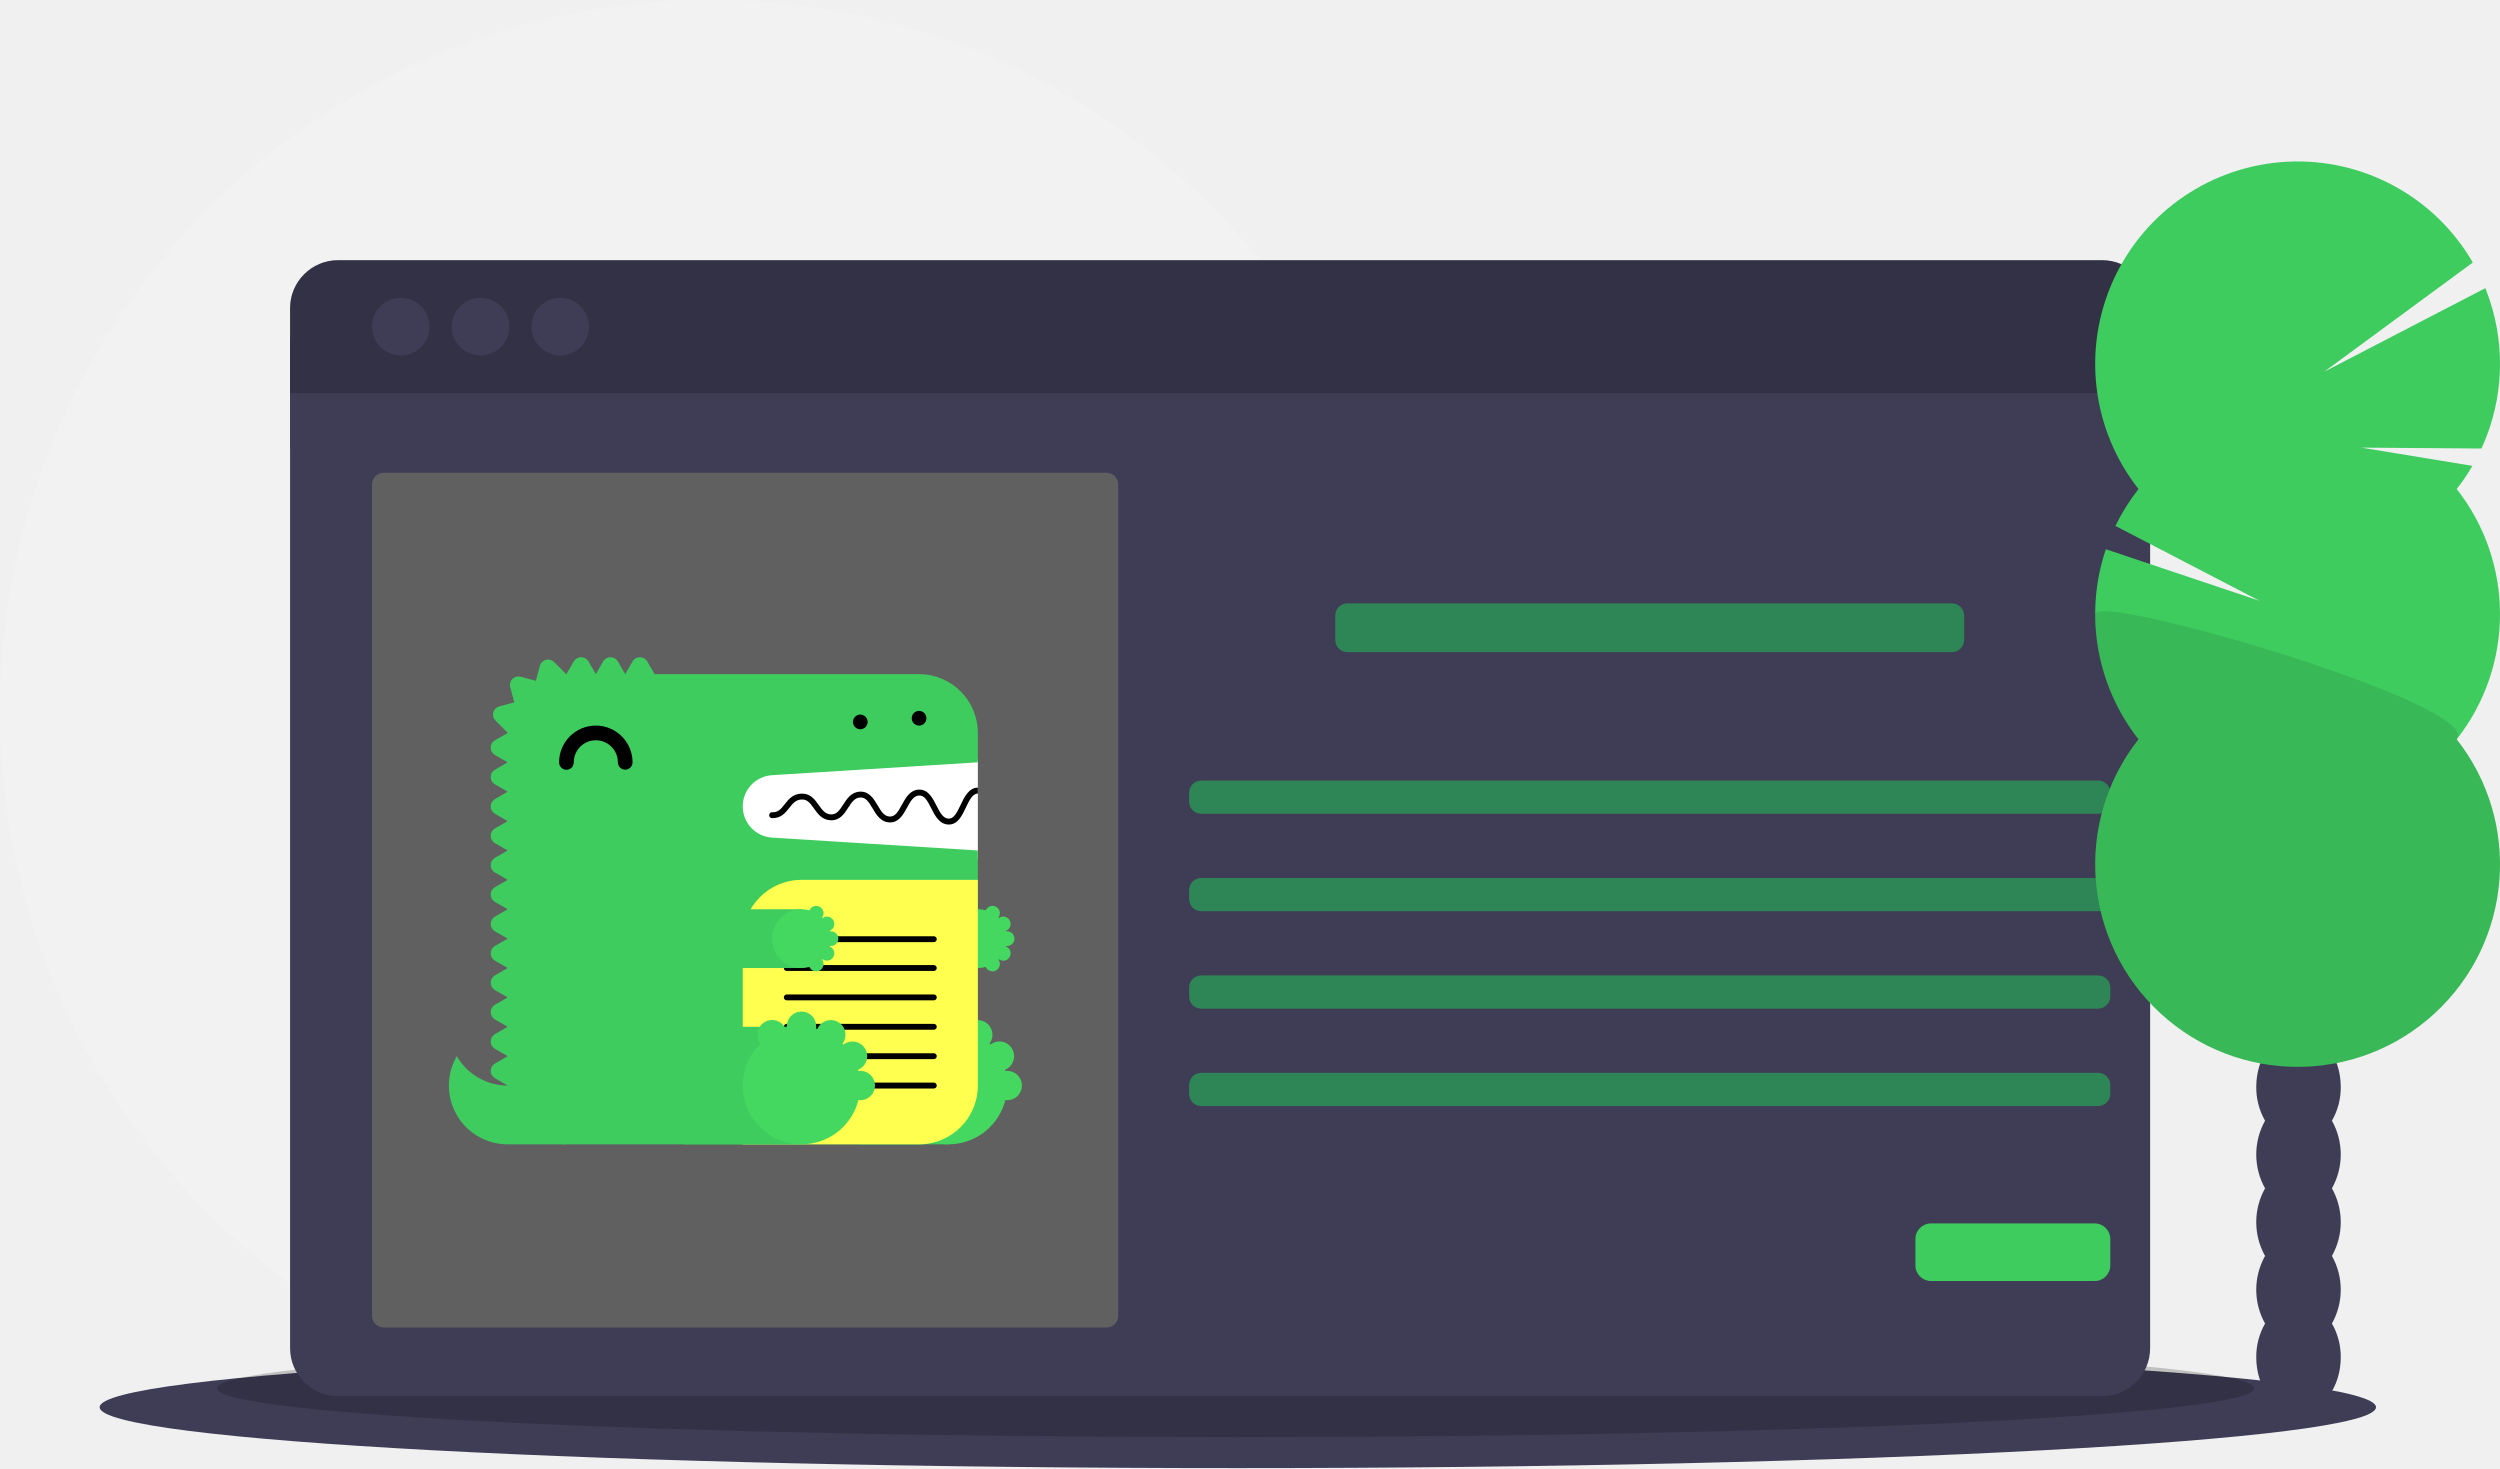
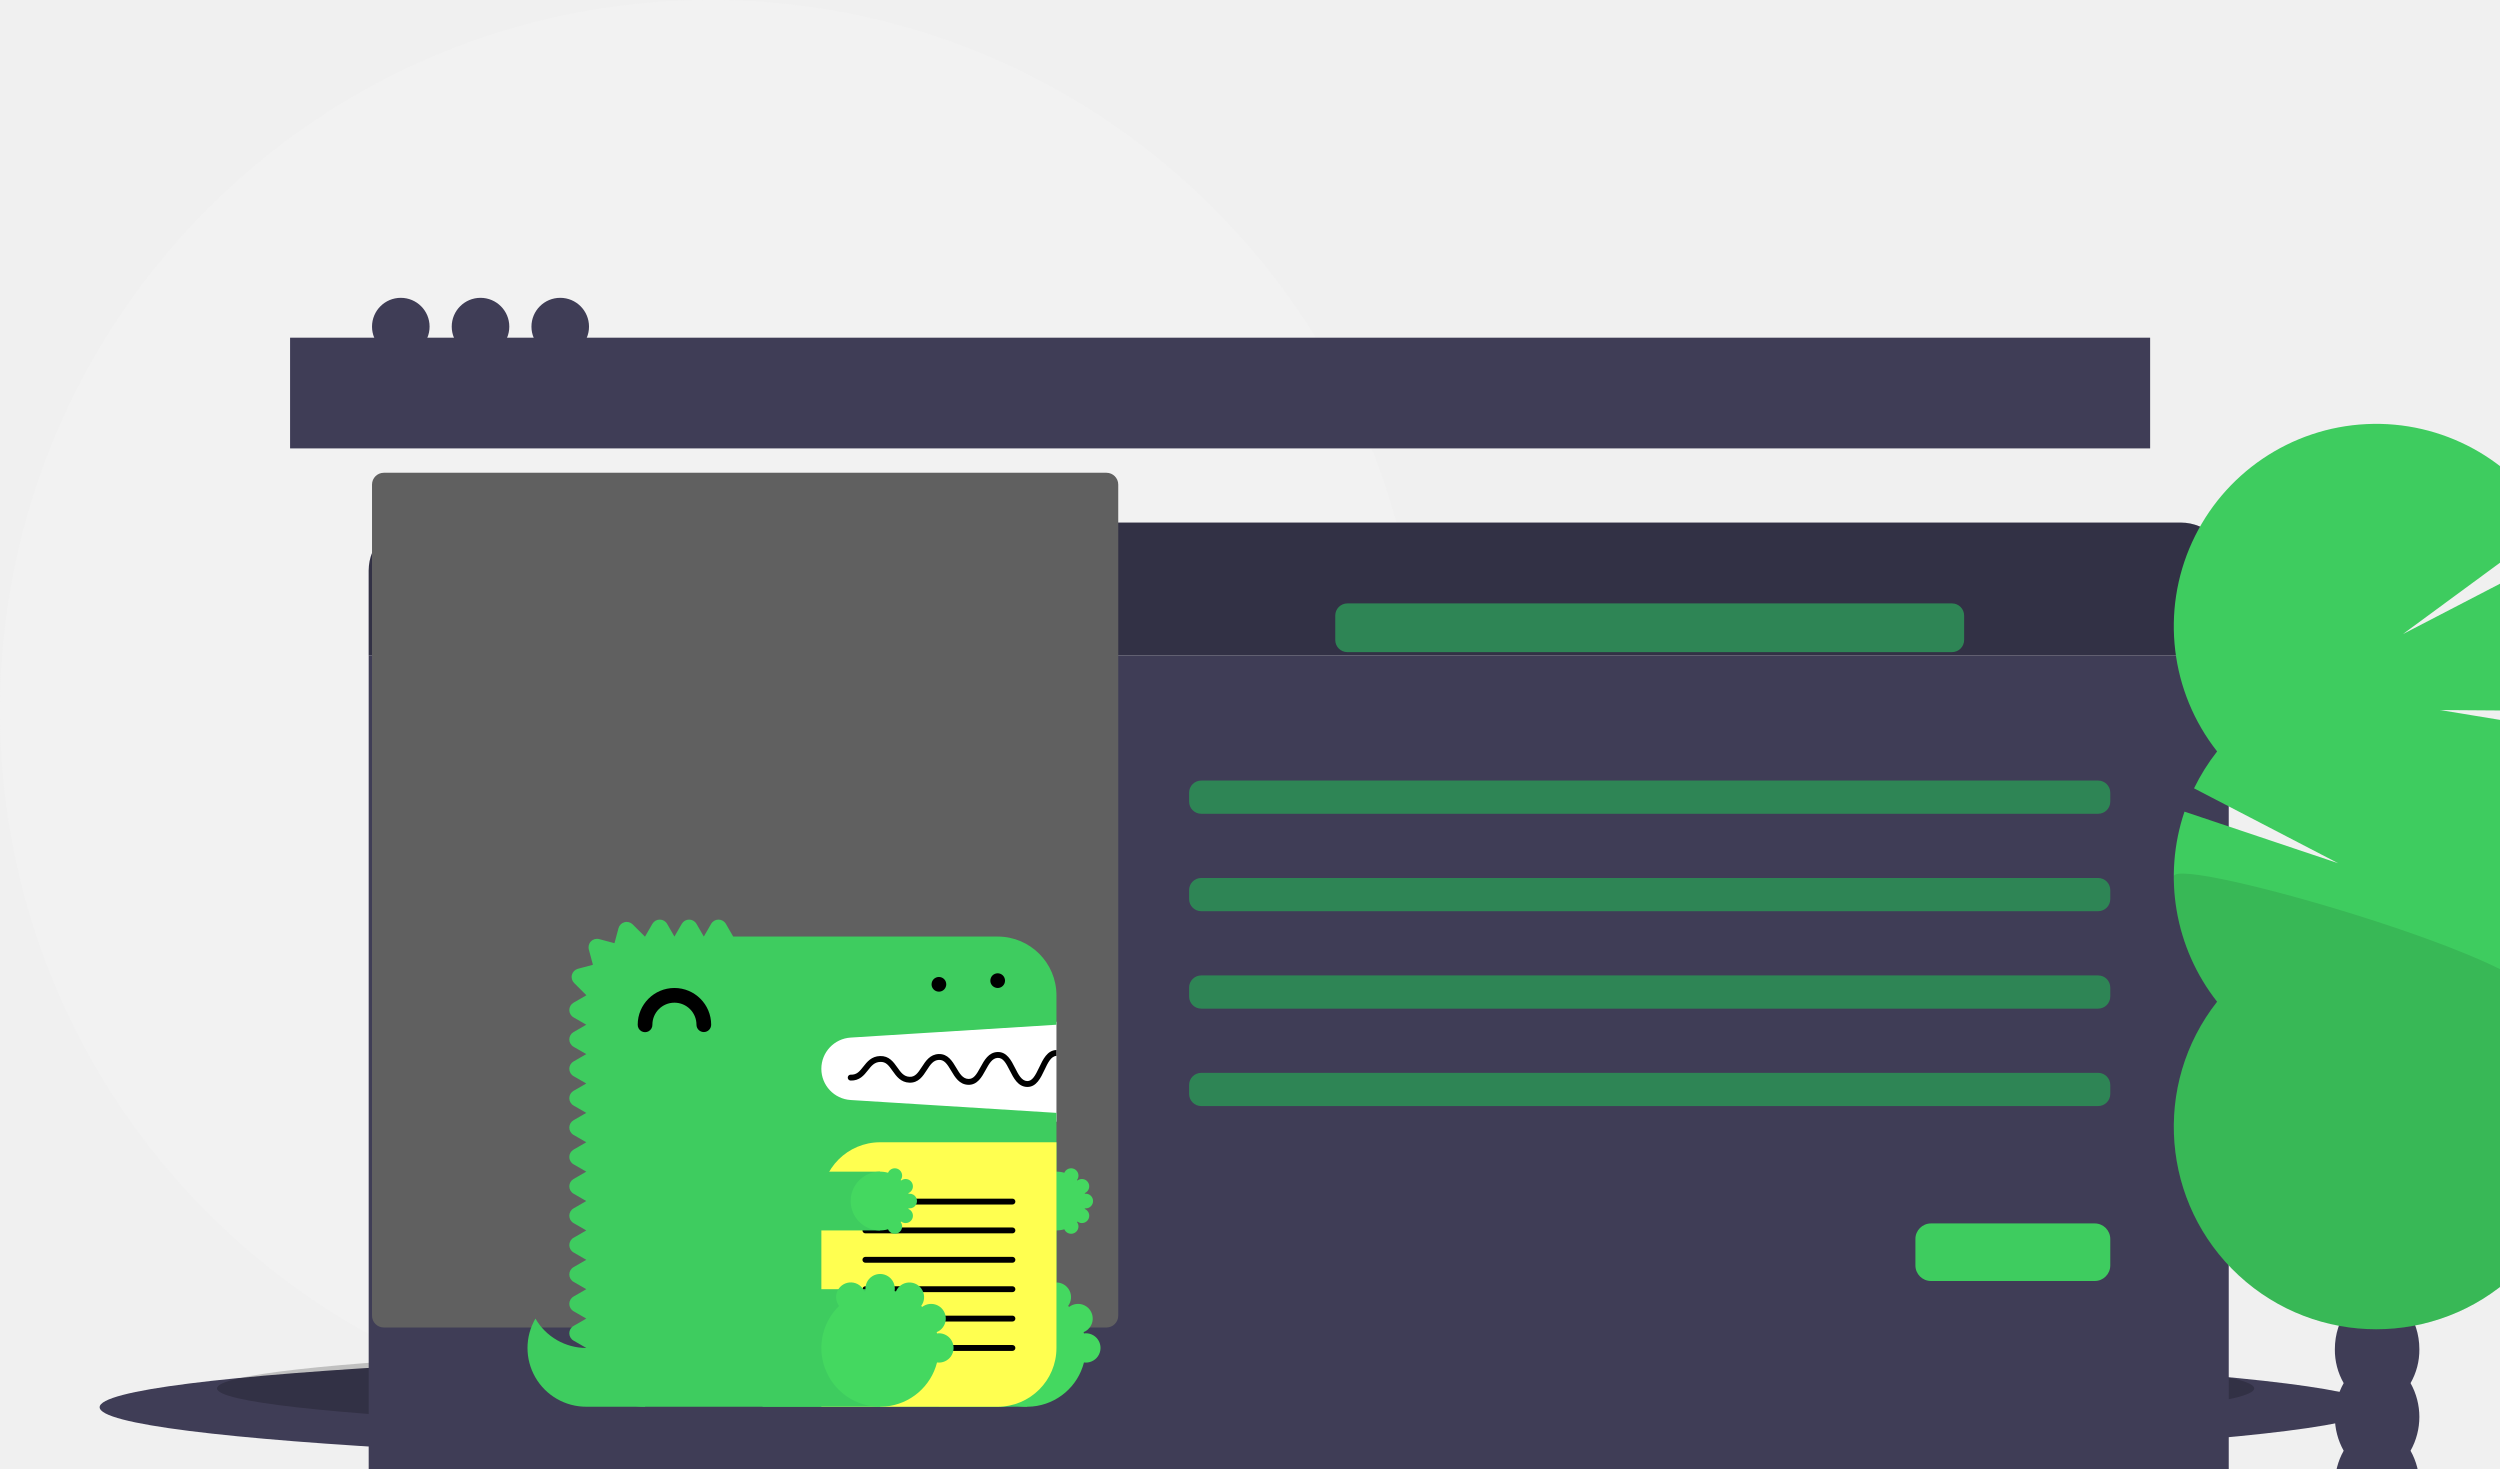
<svg xmlns="http://www.w3.org/2000/svg" width="1129" height="663" viewBox="0 0 1129 663">
  <circle cx="321" cy="321" r="321" fill="#f2f2f2" />
  <ellipse cx="559" cy="635.5" rx="514" ry="27.5" fill="#3f3d56" />
  <ellipse cx="558" cy="627" rx="460" ry="22" opacity="0.2" />
  <rect x="131" y="152.5" width="840" height="50" fill="#3f3d56" />
-   <path d="M166.5,727.33A21.67,21.67,0,0,0,188.17,749H984.83A21.67,21.67,0,0,0,1006.5,727.33V296h-840Z" transform="translate(-35.5 -118.5)" fill="#3f3d56" />
-   <path d="M984.83,236H188.17A21.67,21.67,0,0,0,166.5,257.67V296h840V257.67A21.67,21.67,0,0,0,984.83,236Z" transform="translate(-35.5 -118.5)" fill="#3f3d56" />
-   <path d="M984.83,236H188.17A21.67,21.67,0,0,0,166.5,257.67V296h840V257.67A21.67,21.67,0,0,0,984.83,236Z" transform="translate(-35.5 -118.5)" opacity="0.2" />
+   <path d="M166.5,727.33A21.67,21.67,0,0,0,188.17,749H984.83A21.67,21.67,0,0,0,1006.5,727.33V296h-840Z" transform="translate(-35.5 -118.5![](" fill="#3f3d56" />
+   <path d="M984.83,236H188.17A21.67,21.67,0,0,0,166.5,257.67V296h840V257.67A21.67,21.67,0,0,0,984.83,236Z" transform="translate(-35.5 -118.5![](" fill="#3f3d56" />
+   <path d="M984.83,236H188.17A21.67,21.67,0,0,0,166.5,257.67V296h840V257.67A21.67,21.67,0,0,0,984.83,236Z" transform="translate(-35.5 -118.5![](" opacity="0.2" />
  <circle cx="181" cy="147.5" r="13" fill="#3f3d56" />
  <circle cx="217" cy="147.5" r="13" fill="#3f3d56" />
  <circle cx="253" cy="147.5" r="13" fill="#3f3d56" />
  <rect x="168" y="213.5" width="337" height="386" rx="5.335" fill="#606060" />
  <rect x="603" y="272.5" width="284" height="22" rx="5.476" fill="#2e8555" />
  <rect x="537" y="352.5" width="416" height="15" rx="5.476" fill="#2e8555" />
  <rect x="537" y="396.5" width="416" height="15" rx="5.476" fill="#2e8555" />
  <rect x="537" y="440.5" width="416" height="15" rx="5.476" fill="#2e8555" />
  <rect x="537" y="484.5" width="416" height="15" rx="5.476" fill="#2e8555" />
  <rect x="865" y="552.5" width="88" height="26" rx="7.028" fill="#3ecc5f" />
-   <path d="M1088.603,624.616a30.114,30.114,0,0,0,3.983-15.266c0-13.797-8.544-24.981-19.083-24.981s-19.083,11.184-19.083,24.981a30.114,30.114,0,0,0,3.983,15.266,31.248,31.248,0,0,0,0,30.532,31.248,31.248,0,0,0,0,30.532,31.248,31.248,0,0,0,0,30.532,30.114,30.114,0,0,0-3.983,15.266c0,13.797,8.544,24.981,19.083,24.981s19.083-11.184,19.083-24.981a30.114,30.114,0,0,0-3.983-15.266,31.248,31.248,0,0,0,0-30.532,31.248,31.248,0,0,0,0-30.532,31.248,31.248,0,0,0,0-30.532Z" transform="translate(-35.5 -118.5)" fill="#3f3d56" />
+   <path d="M1088.603,624.616a30.114,30.114,0,0,0,3.983-15.266c0-13.797-8.544-24.981-19.083-24.981s-19.083,11.184-19.083,24.981a30.114,30.114,0,0,0,3.983,15.266,31.248,31.248,0,0,0,0,30.532,31.248,31.248,0,0,0,0,30.532,31.248,31.248,0,0,0,0,30.532,30.114,30.114,0,0,0-3.983,15.266c0,13.797,8.544,24.981,19.083,24.981s19.083-11.184,19.083-24.981a30.114,30.114,0,0,0-3.983-15.266,31.248,31.248,0,0,0,0-30.532,31.248,31.248,0,0,0,0-30.532,31.248,31.248,0,0,0,0-30.532Z" transform="translate(-35.5 -118.5![](" fill="#3f3d56" />
  <ellipse cx="1038.003" cy="460.318" rx="19.083" ry="24.981" fill="#3f3d56" />
  <ellipse cx="1038.003" cy="429.786" rx="19.083" ry="24.981" fill="#3f3d56" />
-   <path d="M1144.939,339.345a91.611,91.611,0,0,0,7.107-10.461l-50.141-8.235,54.229.403a91.566,91.566,0,0,0,1.746-72.426l-72.754,37.741,67.097-49.321a91.413,91.413,0,1,0-150.971,102.298,91.458,91.458,0,0,0-10.425,16.669l65.087,33.814-69.4-23.292a91.46,91.46,0,0,0,14.738,85.837,91.406,91.406,0,1,0,143.689,0,91.418,91.418,0,0,0,0-113.029Z" transform="translate(-35.5 -118.5)" fill="#3ecc5f" fill-rule="evenodd" />
-   <path d="M981.688,395.859a91.013,91.013,0,0,0,19.561,56.514,91.406,91.406,0,1,0,143.689,0C1157.19,436.821,981.688,385.6,981.688,395.859Z" transform="translate(-35.5 -118.5)" opacity="0.1" />
-   <path d="M365.62,461.436H477.094v45.12H365.62Z" transform="translate(-35.5 -118.5)" fill="#fff" fill-rule="evenodd" />
-   <path d="M264.763,608.741a26.509,26.509,0,0,1-22.962-13.271,26.51,26.51,0,0,0,22.962,39.812H291.304V608.741Z" transform="translate(-35.5 -118.5)" fill="#3ecc5f" fill-rule="evenodd" />
-   <path d="M384.172,468.571l92.922-5.807V449.493a26.541,26.541,0,0,0-26.541-26.541H331.116l-3.318-5.746a3.83,3.83,0,0,0-6.635,0l-3.318,5.746-3.318-5.746a3.83,3.83,0,0,0-6.635,0l-3.318,5.746L301.257,417.205a3.83,3.83,0,0,0-6.635,0L291.304,422.951c-.029,0-.056.004-.086.004l-5.497-5.495a3.829,3.829,0,0,0-6.407,1.717l-1.817,6.773L270.607,424.103a3.83,3.83,0,0,0-4.691,4.693l1.845,6.891-6.771,1.814a3.832,3.832,0,0,0-1.72,6.41l5.497,5.497c0,.028-.004.056-.004.085l-5.746,3.318a3.83,3.83,0,0,0,0,6.635l5.746,3.318L259.016,466.081a3.83,3.83,0,0,0,0,6.635l5.746,3.318-5.746,3.318a3.83,3.83,0,0,0,0,6.635l5.746,3.318-5.746,3.318a3.83,3.83,0,0,0,0,6.635l5.746,3.318-5.746,3.318a3.83,3.83,0,0,0,0,6.635l5.746,3.318-5.746,3.318a3.83,3.83,0,0,0,0,6.635l5.746,3.318-5.746,3.318a3.83,3.83,0,0,0,0,6.635l5.746,3.318-5.746,3.318a3.83,3.83,0,0,0,0,6.635l5.746,3.318L259.016,558.976a3.83,3.83,0,0,0,0,6.635l5.746,3.318-5.746,3.318a3.83,3.83,0,0,0,0,6.635l5.746,3.318-5.746,3.318a3.83,3.83,0,0,0,0,6.635l5.746,3.318-5.746,3.318a3.83,3.83,0,0,0,0,6.635l5.746,3.318A26.541,26.541,0,0,0,291.304,635.283H450.553A26.541,26.541,0,0,0,477.094,608.741V502.575l-92.922-5.807a14.126,14.126,0,0,1,0-28.198" transform="translate(-35.5 -118.5)" fill="#3ecc5f" fill-rule="evenodd" />
-   <path d="M424.011,635.283h39.812V582.2H424.011Z" transform="translate(-35.5 -118.5)" fill="#3ecc5f" fill-rule="evenodd" />
-   <path d="M490.365,602.106a6.602,6.602,0,0,0-.848.085c-.05-.199-.098-.399-.154-.599A6.627,6.627,0,1,0,482.806,590.21q-.22-.225-.445-.446a6.624,6.624,0,1,0-11.397-6.564c-.196-.056-.394-.102-.591-.153a6.64,6.64,0,1,0-13.101,0c-.196.05-.394.097-.591.153a6.628,6.628,0,1,0-11.397,6.564,26.528,26.528,0,1,0,44.231,25.528,6.621,6.621,0,1,0,.848-13.186" transform="translate(-35.5 -118.5)" fill="#44d860" fill-rule="evenodd" />
-   <path d="M437.282,555.658H477.094V529.117H437.282Z" transform="translate(-35.5 -118.5)" fill="#3ecc5f" fill-rule="evenodd" />
-   <path d="M490.365,545.705a3.318,3.318,0,0,0,0-6.635,3.411,3.411,0,0,0-.423.042c-.027-.1-.049-.199-.077-.299a3.319,3.319,0,0,0-1.278-6.379,3.282,3.282,0,0,0-2.001.687q-.109-.113-.223-.223a3.282,3.282,0,0,0,.671-1.983,3.318,3.318,0,0,0-6.37-1.299,13.271,13.271,0,1,0,0,25.541,3.318,3.318,0,0,0,6.37-1.299,3.282,3.282,0,0,0-.671-1.983q.113-.109.223-.223a3.282,3.282,0,0,0,2.001.687,3.318,3.318,0,0,0,1.278-6.379c.028-.098.05-.199.077-.299a3.413,3.413,0,0,0,.423.042" transform="translate(-35.5 -118.5)" fill="#44d860" fill-rule="evenodd" />
-   <path d="M317.845,466.081a3.318,3.318,0,0,1-3.318-3.318,9.953,9.953,0,1,0-19.906,0,3.318,3.318,0,1,1-6.635,0,16.588,16.588,0,1,1,33.177,0,3.318,3.318,0,0,1-3.318,3.318" transform="translate(-35.5 -118.5)" fill-rule="evenodd" />
-   <path d="M370.928,635.283h79.624A26.541,26.541,0,0,0,477.094,608.741v-92.895H397.47a26.541,26.541,0,0,0-26.541,26.541Z" transform="translate(-35.5 -118.5)" fill="#ffff50" fill-rule="evenodd" />
-   <path d="M457.214,556.985H390.808a1.327,1.327,0,0,1,0-2.654h66.407a1.327,1.327,0,0,1,0,2.654m0,26.541H390.808a1.327,1.327,0,1,1,0-2.654h66.407a1.327,1.327,0,0,1,0,2.654m0,26.541H390.808a1.327,1.327,0,1,1,0-2.654h66.407a1.327,1.327,0,0,1,0,2.654m0-66.107H390.808a1.327,1.327,0,0,1,0-2.654h66.407a1.327,1.327,0,0,1,0,2.654m0,26.295H390.808a1.327,1.327,0,0,1,0-2.654h66.407a1.327,1.327,0,0,1,0,2.654m0,26.541H390.808a1.327,1.327,0,0,1,0-2.654h66.407a1.327,1.327,0,0,1,0,2.654M477.094,474.191c-.016,0-.029-.008-.045-.007-4.101.139-6.041,4.241-7.753,7.86-1.786,3.782-3.168,6.241-5.432,6.167-2.507-.09-3.94-2.922-5.458-5.919-1.744-3.442-3.734-7.347-7.913-7.201-4.042.138-5.989,3.708-7.706,6.857-1.827,3.355-3.071,5.395-5.469,5.3-2.557-.093-3.916-2.395-5.489-5.06-1.753-2.967-3.78-6.304-7.878-6.189-3.973.137-5.925,3.165-7.648,5.839-1.822,2.827-3.099,4.549-5.527,4.447-2.618-.093-3.971-2.004-5.535-4.216-1.757-2.486-3.737-5.299-7.823-5.162-3.886.133-5.838,2.614-7.559,4.801-1.635,2.076-2.912,3.718-5.612,3.615a1.328,1.328,0,1,0-.096,2.654c4.004.134,6.032-2.389,7.793-4.628,1.562-1.985,2.91-3.699,5.564-3.789,2.556-.109,3.754,1.48,5.567,4.041,1.721,2.434,3.675,5.194,7.605,5.336,4.118.138,6.099-2.939,7.854-5.663,1.569-2.434,2.922-4.535,5.507-4.624,2.379-.089,3.675,1.792,5.501,4.885,1.721,2.916,3.671,6.219,7.68,6.365,4.147.143,6.15-3.477,7.895-6.682,1.512-2.771,2.938-5.388,5.466-5.476,2.379-.056,3.62,2.117,5.456,5.746,1.715,3.388,3.659,7.226,7.73,7.373l.224.004c4.066,0,5.996-4.081,7.704-7.689,1.512-3.198,2.942-6.211,5.397-6.334Z" transform="translate(-35.5 -118.5)" fill-rule="evenodd" />
-   <path d="M344.387,635.283h53.083V582.2H344.387Z" transform="translate(-35.5 -118.5)" fill="#3ecc5f" fill-rule="evenodd" />
-   <path d="M424.011,602.106a6.602,6.602,0,0,0-.848.085c-.05-.199-.098-.399-.154-.599A6.627,6.627,0,1,0,416.452,590.21q-.22-.225-.445-.446a6.624,6.624,0,1,0-11.397-6.564c-.196-.056-.394-.102-.591-.153a6.64,6.64,0,1,0-13.101,0c-.196.05-.394.097-.591.153a6.628,6.628,0,1,0-11.397,6.564,26.528,26.528,0,1,0,44.231,25.528,6.621,6.621,0,1,0,.848-13.186" transform="translate(-35.5 -118.5)" fill="#44d860" fill-rule="evenodd" />
-   <path d="M344.387,555.658h53.083V529.117H344.387Z" transform="translate(-35.5 -118.5)" fill="#3ecc5f" fill-rule="evenodd" />
-   <path d="M410.74,545.705a3.318,3.318,0,1,0,0-6.635,3.411,3.411,0,0,0-.423.042c-.027-.1-.049-.199-.077-.299a3.319,3.319,0,0,0-1.278-6.379,3.282,3.282,0,0,0-2.001.687q-.109-.113-.223-.223a3.282,3.282,0,0,0,.671-1.983,3.318,3.318,0,0,0-6.37-1.299,13.271,13.271,0,1,0,0,25.541,3.318,3.318,0,0,0,6.37-1.299,3.282,3.282,0,0,0-.671-1.983q.113-.109.223-.223a3.282,3.282,0,0,0,2.001.687,3.318,3.318,0,0,0,1.278-6.379c.028-.098.05-.199.077-.299a3.413,3.413,0,0,0,.423.042" transform="translate(-35.5 -118.5)" fill="#44d860" fill-rule="evenodd" />
-   <path d="M424.011,447.834a3.603,3.603,0,0,1-.65-.066,3.344,3.344,0,0,1-.624-.186,3.447,3.447,0,0,1-.572-.305,5.027,5.027,0,0,1-.504-.411,3.887,3.887,0,0,1-.41-.504,3.275,3.275,0,0,1-.557-1.845,3.602,3.602,0,0,1,.066-.65,3.826,3.826,0,0,1,.184-.624,3.489,3.489,0,0,1,.307-.571,3.197,3.197,0,0,1,.914-.916,3.447,3.447,0,0,1,.572-.305,3.344,3.344,0,0,1,.624-.186,3.069,3.069,0,0,1,1.301,0,3.223,3.223,0,0,1,1.194.491,5.028,5.028,0,0,1,.504.411,4.88,4.88,0,0,1,.411.504,3.382,3.382,0,0,1,.305.571,3.478,3.478,0,0,1,.252,1.274A3.364,3.364,0,0,1,426.36,446.865a5.027,5.027,0,0,1-.504.411,3.306,3.306,0,0,1-1.845.557m26.541-1.659a3.388,3.388,0,0,1-2.35-.969,5.042,5.042,0,0,1-.41-.504,3.275,3.275,0,0,1-.557-1.845,3.387,3.387,0,0,1,.967-2.349,5.026,5.026,0,0,1,.504-.411,3.447,3.447,0,0,1,.572-.305,3.343,3.343,0,0,1,.624-.186,3.07,3.07,0,0,1,1.301,0,3.224,3.224,0,0,1,1.194.491,5.026,5.026,0,0,1,.504.411,3.388,3.388,0,0,1,.969,2.349,3.726,3.726,0,0,1-.066.65,3.374,3.374,0,0,1-.186.624,4.715,4.715,0,0,1-.305.571,4.88,4.88,0,0,1-.411.504,5.026,5.026,0,0,1-.504.411,3.305,3.305,0,0,1-1.845.557" transform="translate(-35.5 -118.5)" fill-rule="evenodd" />
+   <path d="M1144.939,339.345a91.611,91.611,0,0,0,7.107-10.461l-50.141-8.235,54.229.403a91.566,91.566,0,0,0,1.746-72.426l-72.754,37.741,67.097-49.321a91.413,91.413,0,1,0-150.971,102.298,91.458,91.458,0,0,0-10.425,16.669l65.087,33.814-69.4-23.292a91.46,91.46,0,0,0,14.738,85.837,91.406,91.406,0,1,0,143.689,0,91.418,91.418,0,0,0,0-113.029Z" transform="translate(-35.5 -118.5![](" fill="#3ecc5f" fill-rule="evenodd" />
+   <path d="M981.688,395.859a91.013,91.013,0,0,0,19.561,56.514,91.406,91.406,0,1,0,143.689,0C1157.19,436.821,981.688,385.6,981.688,395.859Z" transform="translate(-35.5 -118.5![](" opacity="0.1" />
+   <path d="M365.62,461.436H477.094v45.12H365.62Z" transform="translate(-35.5 -118.5![](" fill="#fff" fill-rule="evenodd" />
+   <path d="M264.763,608.741a26.509,26.509,0,0,1-22.962-13.271,26.51,26.51,0,0,0,22.962,39.812H291.304V608.741Z" transform="translate(-35.5 -118.5![](" fill="#3ecc5f" fill-rule="evenodd" />
+   <path d="M384.172,468.571l92.922-5.807V449.493a26.541,26.541,0,0,0-26.541-26.541H331.116l-3.318-5.746a3.83,3.83,0,0,0-6.635,0l-3.318,5.746-3.318-5.746a3.83,3.83,0,0,0-6.635,0l-3.318,5.746L301.257,417.205a3.83,3.83,0,0,0-6.635,0L291.304,422.951c-.029,0-.056.004-.086.004l-5.497-5.495a3.829,3.829,0,0,0-6.407,1.717l-1.817,6.773L270.607,424.103a3.83,3.83,0,0,0-4.691,4.693l1.845,6.891-6.771,1.814a3.832,3.832,0,0,0-1.72,6.41l5.497,5.497c0,.028-.004.056-.004.085l-5.746,3.318a3.83,3.83,0,0,0,0,6.635l5.746,3.318L259.016,466.081a3.83,3.83,0,0,0,0,6.635l5.746,3.318-5.746,3.318a3.83,3.83,0,0,0,0,6.635l5.746,3.318-5.746,3.318a3.83,3.83,0,0,0,0,6.635l5.746,3.318-5.746,3.318a3.83,3.83,0,0,0,0,6.635l5.746,3.318-5.746,3.318a3.83,3.83,0,0,0,0,6.635l5.746,3.318-5.746,3.318a3.83,3.83,0,0,0,0,6.635l5.746,3.318-5.746,3.318a3.83,3.83,0,0,0,0,6.635l5.746,3.318L259.016,558.976a3.83,3.83,0,0,0,0,6.635l5.746,3.318-5.746,3.318a3.83,3.83,0,0,0,0,6.635l5.746,3.318-5.746,3.318a3.83,3.83,0,0,0,0,6.635l5.746,3.318-5.746,3.318a3.83,3.83,0,0,0,0,6.635l5.746,3.318A26.541,26.541,0,0,0,291.304,635.283H450.553A26.541,26.541,0,0,0,477.094,608.741V502.575l-92.922-5.807a14.126,14.126,0,0,1,0-28.198" transform="translate(-35.5 -118.5![](" fill="#3ecc5f" fill-rule="evenodd" />
+   <path d="M424.011,635.283h39.812V582.2H424.011Z" transform="translate(-35.5 -118.5![](" fill="#3ecc5f" fill-rule="evenodd" />
+   <path d="M490.365,602.106a6.602,6.602,0,0,0-.848.085c-.05-.199-.098-.399-.154-.599A6.627,6.627,0,1,0,482.806,590.21q-.22-.225-.445-.446a6.624,6.624,0,1,0-11.397-6.564c-.196-.056-.394-.102-.591-.153a6.64,6.64,0,1,0-13.101,0c-.196.05-.394.097-.591.153a6.628,6.628,0,1,0-11.397,6.564,26.528,26.528,0,1,0,44.231,25.528,6.621,6.621,0,1,0,.848-13.186" transform="translate(-35.5 -118.5![](" fill="#44d860" fill-rule="evenodd" />
+   <path d="M437.282,555.658H477.094V529.117H437.282Z" transform="translate(-35.5 -118.5![](" fill="#3ecc5f" fill-rule="evenodd" />
+   <path d="M490.365,545.705a3.318,3.318,0,0,0,0-6.635,3.411,3.411,0,0,0-.423.042c-.027-.1-.049-.199-.077-.299a3.319,3.319,0,0,0-1.278-6.379,3.282,3.282,0,0,0-2.001.687q-.109-.113-.223-.223a3.282,3.282,0,0,0,.671-1.983,3.318,3.318,0,0,0-6.37-1.299,13.271,13.271,0,1,0,0,25.541,3.318,3.318,0,0,0,6.37-1.299,3.282,3.282,0,0,0-.671-1.983q.113-.109.223-.223a3.282,3.282,0,0,0,2.001.687,3.318,3.318,0,0,0,1.278-6.379c.028-.098.05-.199.077-.299a3.413,3.413,0,0,0,.423.042" transform="translate(-35.5 -118.5![](" fill="#44d860" fill-rule="evenodd" />
+   <path d="M317.845,466.081a3.318,3.318,0,0,1-3.318-3.318,9.953,9.953,0,1,0-19.906,0,3.318,3.318,0,1,1-6.635,0,16.588,16.588,0,1,1,33.177,0,3.318,3.318,0,0,1-3.318,3.318" transform="translate(-35.5 -118.5![](" fill-rule="evenodd" />
+   <path d="M370.928,635.283h79.624A26.541,26.541,0,0,0,477.094,608.741v-92.895H397.47a26.541,26.541,0,0,0-26.541,26.541Z" transform="translate(-35.5 -118.5![](" fill="#ffff50" fill-rule="evenodd" />
+   <path d="M457.214,556.985H390.808a1.327,1.327,0,0,1,0-2.654h66.407a1.327,1.327,0,0,1,0,2.654m0,26.541H390.808a1.327,1.327,0,1,1,0-2.654h66.407a1.327,1.327,0,0,1,0,2.654m0,26.541H390.808a1.327,1.327,0,1,1,0-2.654h66.407a1.327,1.327,0,0,1,0,2.654m0-66.107H390.808a1.327,1.327,0,0,1,0-2.654h66.407a1.327,1.327,0,0,1,0,2.654m0,26.295H390.808a1.327,1.327,0,0,1,0-2.654h66.407a1.327,1.327,0,0,1,0,2.654m0,26.541H390.808a1.327,1.327,0,0,1,0-2.654h66.407a1.327,1.327,0,0,1,0,2.654M477.094,474.191c-.016,0-.029-.008-.045-.007-4.101.139-6.041,4.241-7.753,7.86-1.786,3.782-3.168,6.241-5.432,6.167-2.507-.09-3.94-2.922-5.458-5.919-1.744-3.442-3.734-7.347-7.913-7.201-4.042.138-5.989,3.708-7.706,6.857-1.827,3.355-3.071,5.395-5.469,5.3-2.557-.093-3.916-2.395-5.489-5.06-1.753-2.967-3.78-6.304-7.878-6.189-3.973.137-5.925,3.165-7.648,5.839-1.822,2.827-3.099,4.549-5.527,4.447-2.618-.093-3.971-2.004-5.535-4.216-1.757-2.486-3.737-5.299-7.823-5.162-3.886.133-5.838,2.614-7.559,4.801-1.635,2.076-2.912,3.718-5.612,3.615a1.328,1.328,0,1,0-.096,2.654c4.004.134,6.032-2.389,7.793-4.628,1.562-1.985,2.91-3.699,5.564-3.789,2.556-.109,3.754,1.48,5.567,4.041,1.721,2.434,3.675,5.194,7.605,5.336,4.118.138,6.099-2.939,7.854-5.663,1.569-2.434,2.922-4.535,5.507-4.624,2.379-.089,3.675,1.792,5.501,4.885,1.721,2.916,3.671,6.219,7.68,6.365,4.147.143,6.15-3.477,7.895-6.682,1.512-2.771,2.938-5.388,5.466-5.476,2.379-.056,3.62,2.117,5.456,5.746,1.715,3.388,3.659,7.226,7.73,7.373l.224.004c4.066,0,5.996-4.081,7.704-7.689,1.512-3.198,2.942-6.211,5.397-6.334Z" transform="translate(-35.5 -118.5![](" fill-rule="evenodd" />
+   <path d="M344.387,635.283h53.083V582.2H344.387Z" transform="translate(-35.5 -118.5![](" fill="#3ecc5f" fill-rule="evenodd" />
+   <path d="M424.011,602.106a6.602,6.602,0,0,0-.848.085c-.05-.199-.098-.399-.154-.599A6.627,6.627,0,1,0,416.452,590.21q-.22-.225-.445-.446a6.624,6.624,0,1,0-11.397-6.564c-.196-.056-.394-.102-.591-.153a6.64,6.64,0,1,0-13.101,0c-.196.05-.394.097-.591.153a6.628,6.628,0,1,0-11.397,6.564,26.528,26.528,0,1,0,44.231,25.528,6.621,6.621,0,1,0,.848-13.186" transform="translate(-35.5 -118.5![](" fill="#44d860" fill-rule="evenodd" />
+   <path d="M344.387,555.658h53.083V529.117H344.387Z" transform="translate(-35.5 -118.5![](" fill="#3ecc5f" fill-rule="evenodd" />
+   <path d="M410.74,545.705a3.318,3.318,0,1,0,0-6.635,3.411,3.411,0,0,0-.423.042c-.027-.1-.049-.199-.077-.299a3.319,3.319,0,0,0-1.278-6.379,3.282,3.282,0,0,0-2.001.687q-.109-.113-.223-.223a3.282,3.282,0,0,0,.671-1.983,3.318,3.318,0,0,0-6.37-1.299,13.271,13.271,0,1,0,0,25.541,3.318,3.318,0,0,0,6.37-1.299,3.282,3.282,0,0,0-.671-1.983q.113-.109.223-.223a3.282,3.282,0,0,0,2.001.687,3.318,3.318,0,0,0,1.278-6.379c.028-.098.05-.199.077-.299a3.413,3.413,0,0,0,.423.042" transform="translate(-35.5 -118.5![](" fill="#44d860" fill-rule="evenodd" />
+   <path d="M424.011,447.834a3.603,3.603,0,0,1-.65-.066,3.344,3.344,0,0,1-.624-.186,3.447,3.447,0,0,1-.572-.305,5.027,5.027,0,0,1-.504-.411,3.887,3.887,0,0,1-.41-.504,3.275,3.275,0,0,1-.557-1.845,3.602,3.602,0,0,1,.066-.65,3.826,3.826,0,0,1,.184-.624,3.489,3.489,0,0,1,.307-.571,3.197,3.197,0,0,1,.914-.916,3.447,3.447,0,0,1,.572-.305,3.344,3.344,0,0,1,.624-.186,3.069,3.069,0,0,1,1.301,0,3.223,3.223,0,0,1,1.194.491,5.028,5.028,0,0,1,.504.411,4.88,4.88,0,0,1,.411.504,3.382,3.382,0,0,1,.305.571,3.478,3.478,0,0,1,.252,1.274A3.364,3.364,0,0,1,426.36,446.865a5.027,5.027,0,0,1-.504.411,3.306,3.306,0,0,1-1.845.557m26.541-1.659a3.388,3.388,0,0,1-2.35-.969,5.042,5.042,0,0,1-.41-.504,3.275,3.275,0,0,1-.557-1.845,3.387,3.387,0,0,1,.967-2.349,5.026,5.026,0,0,1,.504-.411,3.447,3.447,0,0,1,.572-.305,3.343,3.343,0,0,1,.624-.186,3.07,3.07,0,0,1,1.301,0,3.224,3.224,0,0,1,1.194.491,5.026,5.026,0,0,1,.504.411,3.388,3.388,0,0,1,.969,2.349,3.726,3.726,0,0,1-.066.65,3.374,3.374,0,0,1-.186.624,4.715,4.715,0,0,1-.305.571,4.88,4.88,0,0,1-.411.504,5.026,5.026,0,0,1-.504.411,3.305,3.305,0,0,1-1.845.557" transform="translate(-35.5 -118.5![](" fill-rule="evenodd" />
</svg>
